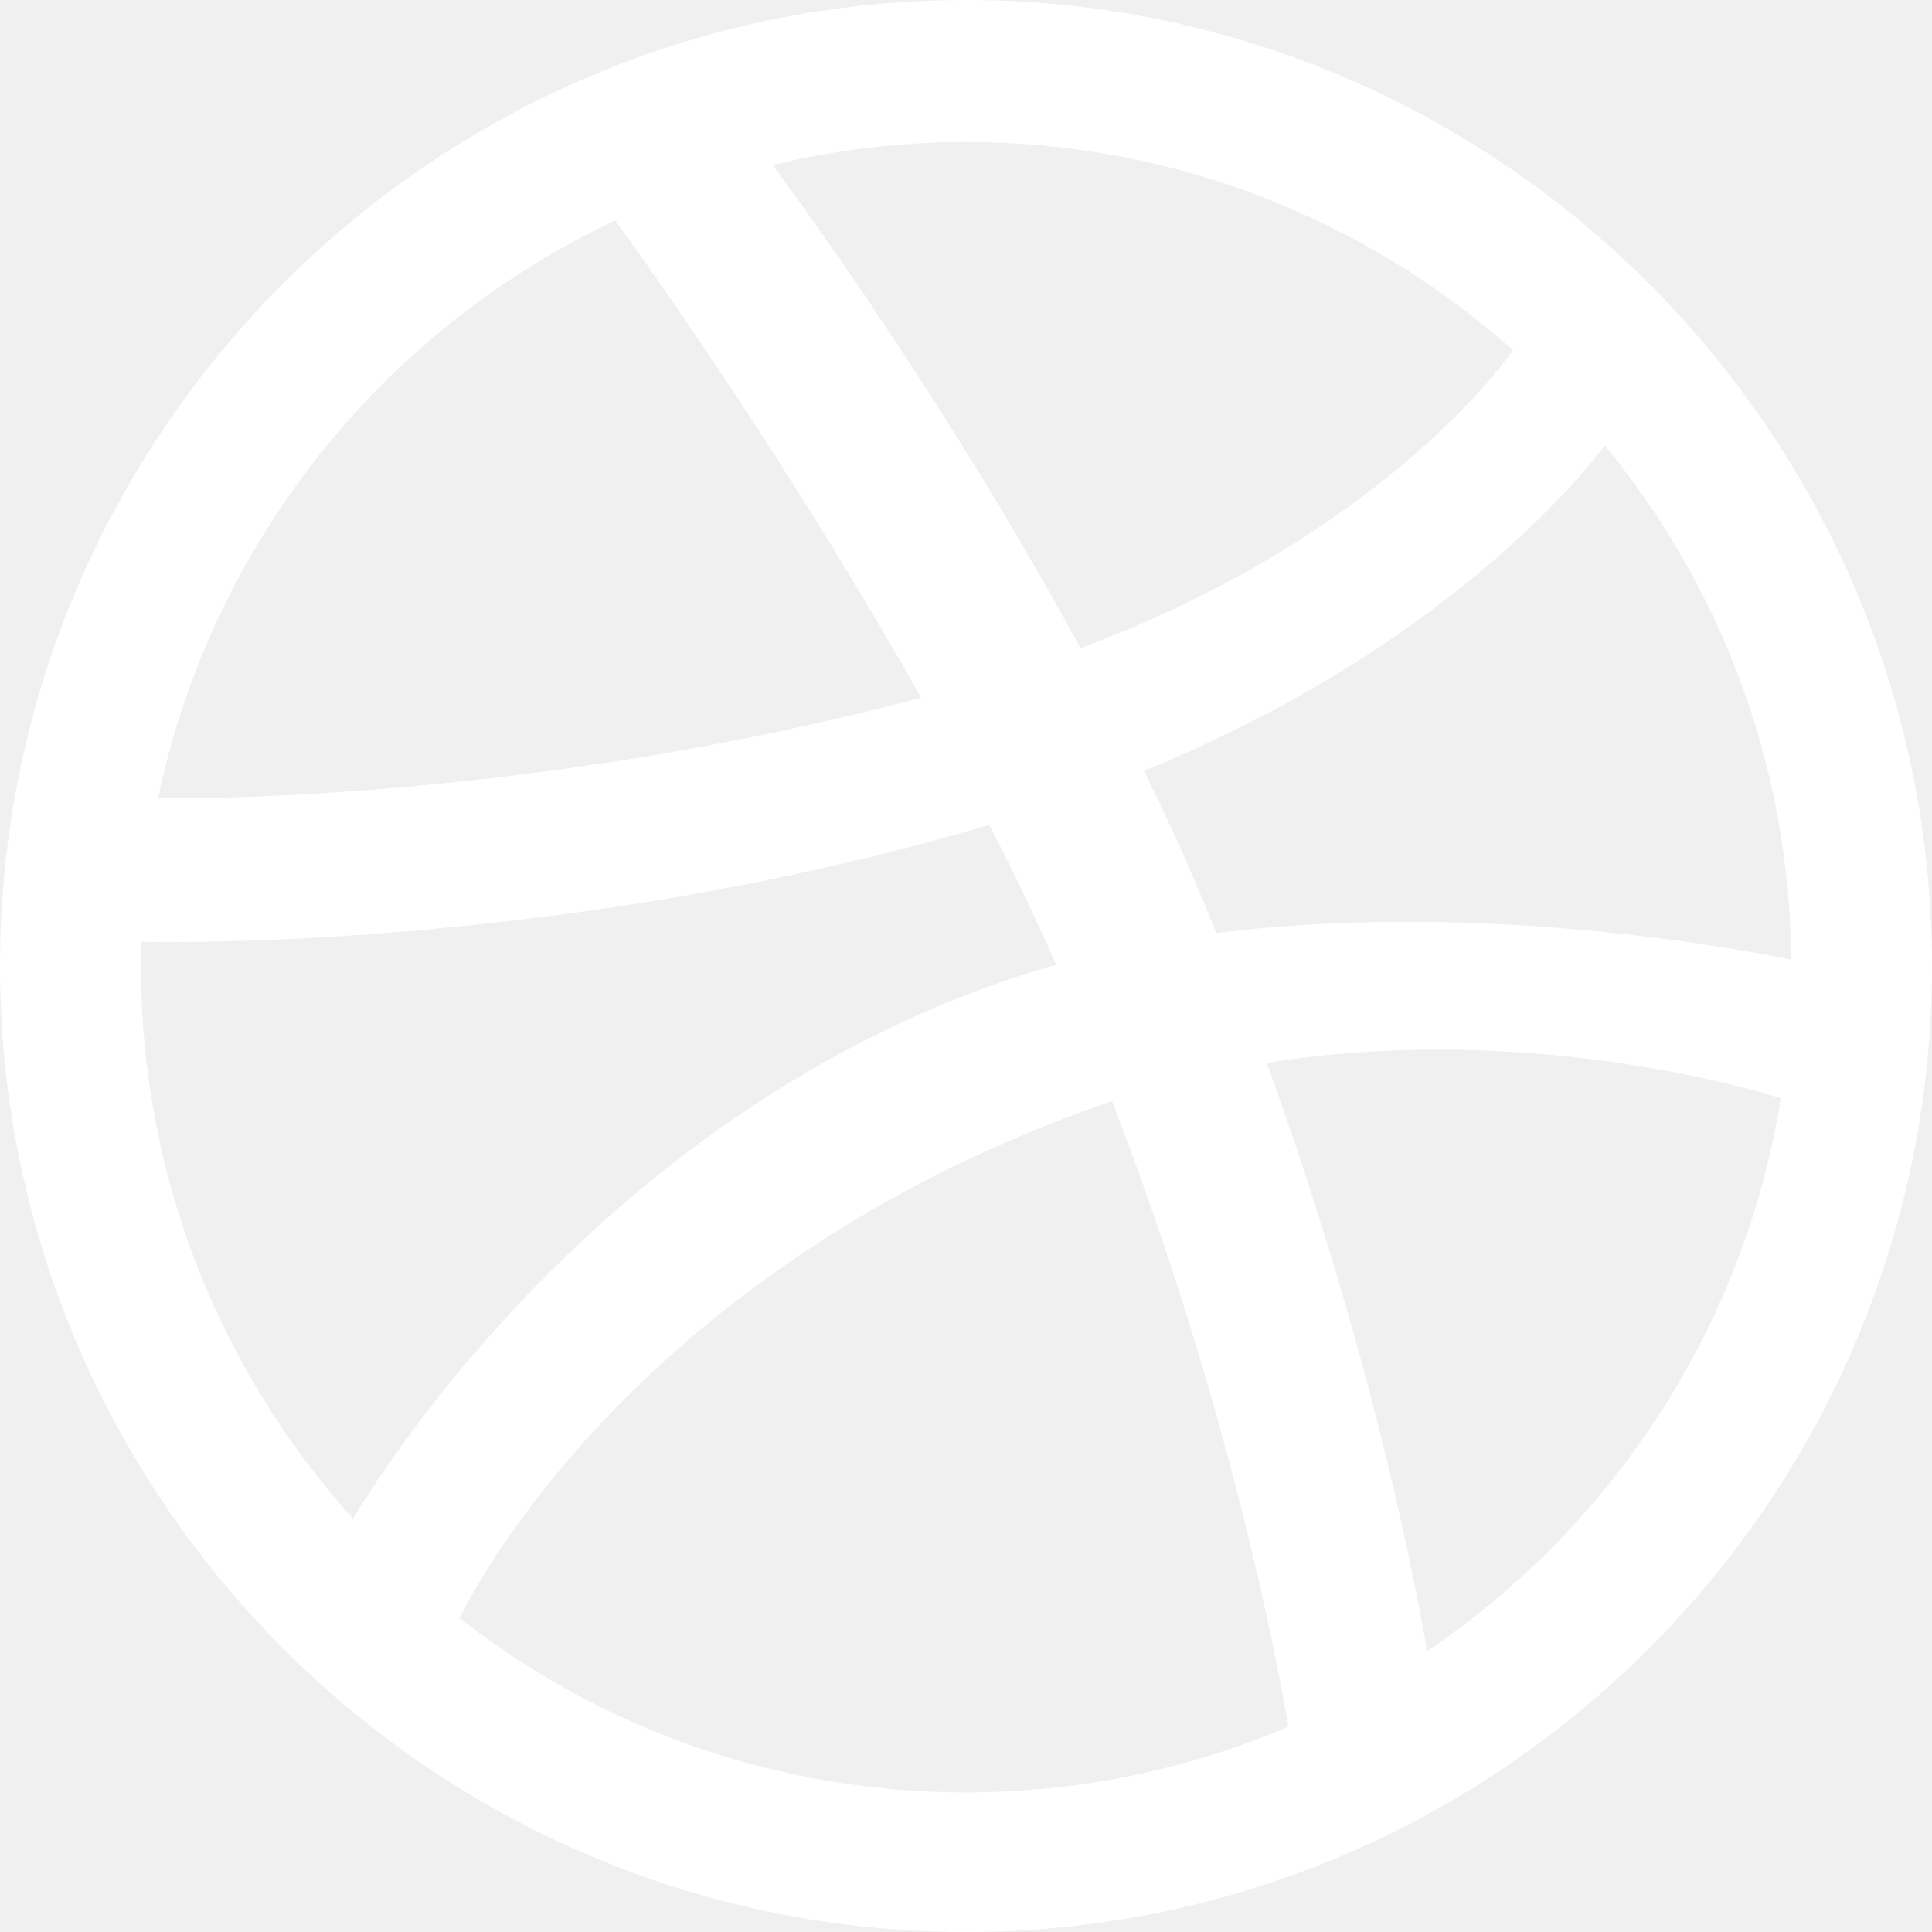
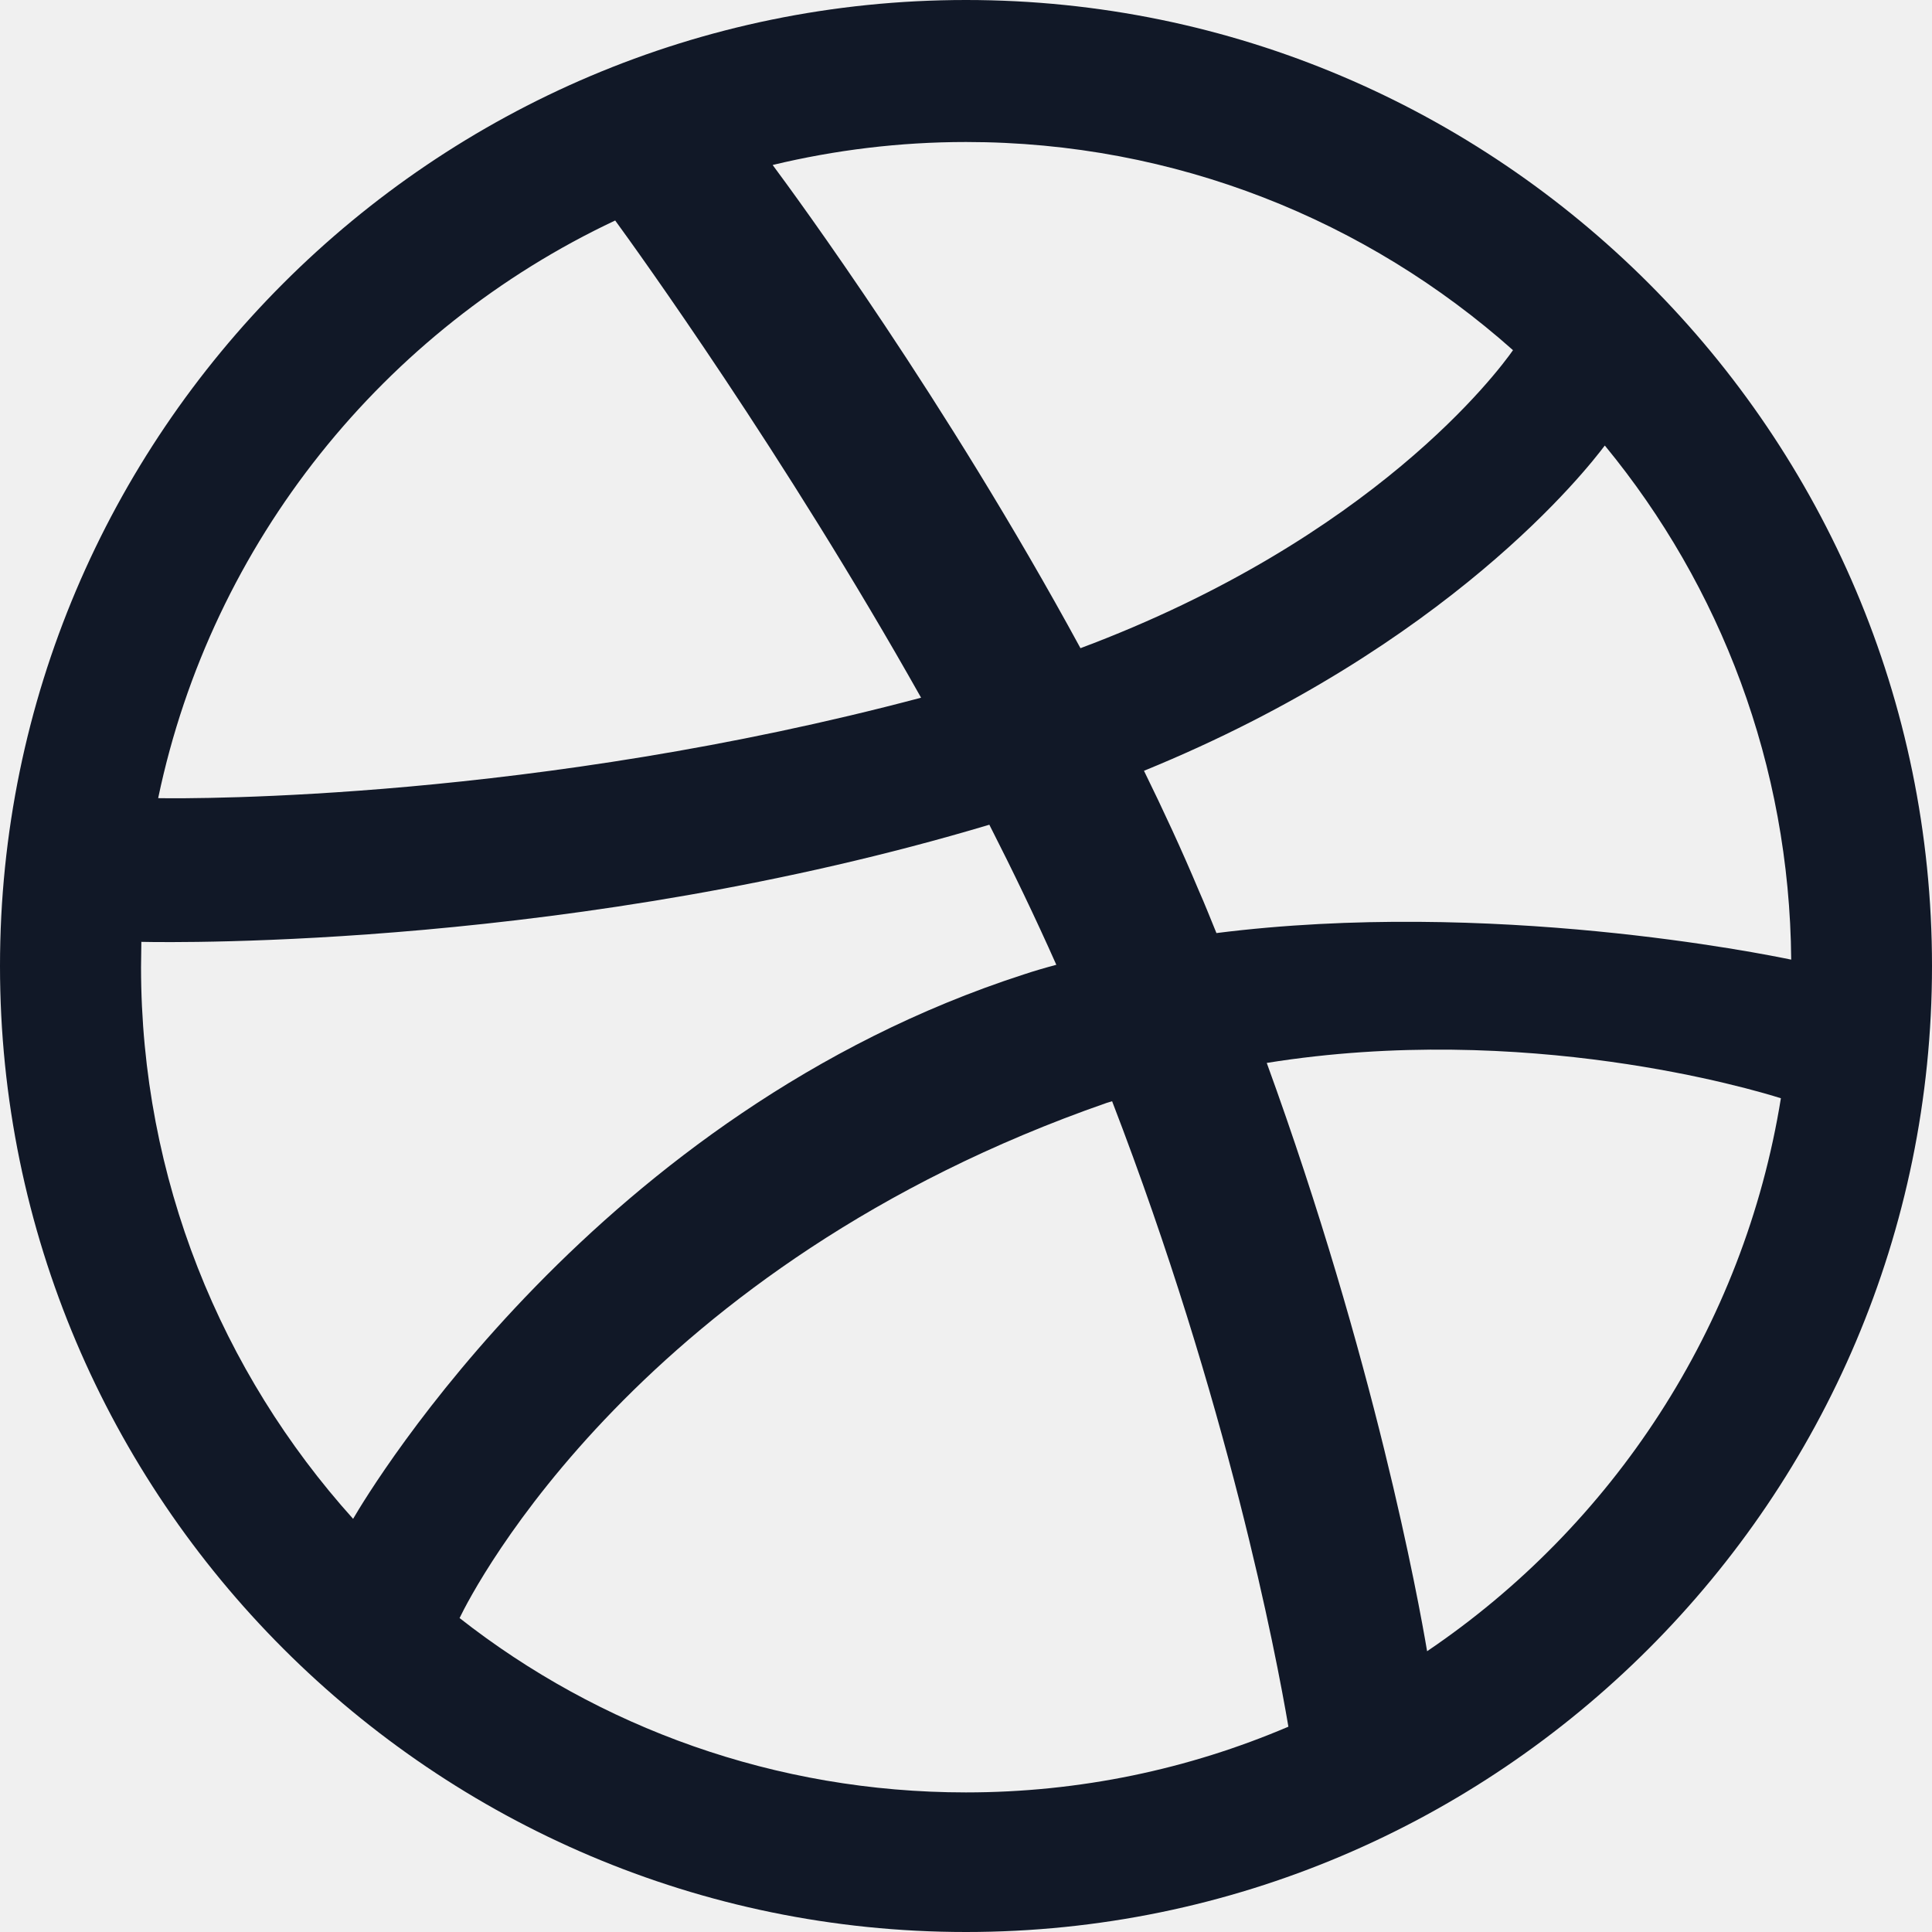
- <svg xmlns="http://www.w3.org/2000/svg" role="img" viewBox="0 0 24 24" version="1.1" id="svg6">
-   <defs id="defs10" />
-   <path d="M12 24C5.385 24 0 18.615 0 12S5.385 0 12 0s12 5.385 12 12-5.385 12-12 12zm10.12-10.358c-.35-.11-3.17-.953-6.384-.438 1.34 3.684 1.887 6.684 1.992 7.308 2.3-1.555 3.936-4.02 4.395-6.87zm-6.115 7.808c-.153-.9-.75-4.032-2.19-7.77l-.066.02c-5.79 2.015-7.86 6.025-8.04 6.4 1.73 1.358 3.92 2.166 6.29 2.166 1.42 0 2.77-.29 4-.814zm-11.62-2.58c.232-.4 3.045-5.055 8.332-6.765.135-.045.27-.084.405-.12-.26-.585-.54-1.167-.832-1.74C7.17 11.775 2.206 11.71 1.756 11.7l-.004.312c0 2.633.998 5.037 2.634 6.855zm-2.42-8.955c.46.008 4.683.026 9.477-1.248-1.698-3.018-3.53-5.558-3.8-5.928-2.868 1.35-5.01 3.99-5.676 7.17zM9.6 2.052c.282.38 2.145 2.914 3.822 6 3.645-1.365 5.19-3.44 5.373-3.702-1.81-1.61-4.19-2.586-6.795-2.586-.825 0-1.63.1-2.4.285zm10.335 3.483c-.218.29-1.935 2.493-5.724 4.04.24.49.47.985.68 1.486.08.18.15.36.22.53 3.41-.43 6.8.26 7.14.33-.02-2.42-.88-4.64-2.31-6.38z" id="path4" style="fill:#ffffff;fill-opacity:1" />
+ <svg xmlns="http://www.w3.org/2000/svg" role="img" viewBox="0 0 24 24" version="1.1">
+   <path d="M12 24C5.385 24 0 18.615 0 12S5.385 0 12 0s12 5.385 12 12-5.385 12-12 12zm10.12-10.358c-.35-.11-3.17-.953-6.384-.438 1.34 3.684 1.887 6.684 1.992 7.308 2.3-1.555 3.936-4.02 4.395-6.87zm-6.115 7.808c-.153-.9-.75-4.032-2.19-7.77l-.066.02c-5.79 2.015-7.86 6.025-8.04 6.4 1.73 1.358 3.92 2.166 6.29 2.166 1.42 0 2.77-.29 4-.814zm-11.62-2.58c.232-.4 3.045-5.055 8.332-6.765.135-.045.27-.084.405-.12-.26-.585-.54-1.167-.832-1.74C7.17 11.775 2.206 11.71 1.756 11.7l-.004.312c0 2.633.998 5.037 2.634 6.855zm-2.42-8.955c.46.008 4.683.026 9.477-1.248-1.698-3.018-3.53-5.558-3.8-5.928-2.868 1.35-5.01 3.99-5.676 7.17zM9.6 2.052c.282.38 2.145 2.914 3.822 6 3.645-1.365 5.19-3.44 5.373-3.702-1.81-1.61-4.19-2.586-6.795-2.586-.825 0-1.63.1-2.4.285zm10.335 3.483c-.218.29-1.935 2.493-5.724 4.04.24.49.47.985.68 1.486.08.18.15.36.22.53 3.41-.43 6.8.26 7.14.33-.02-2.42-.88-4.64-2.31-6.38z" id="path4" style="fill:#111827;fill-opacity:1" />
</svg>
